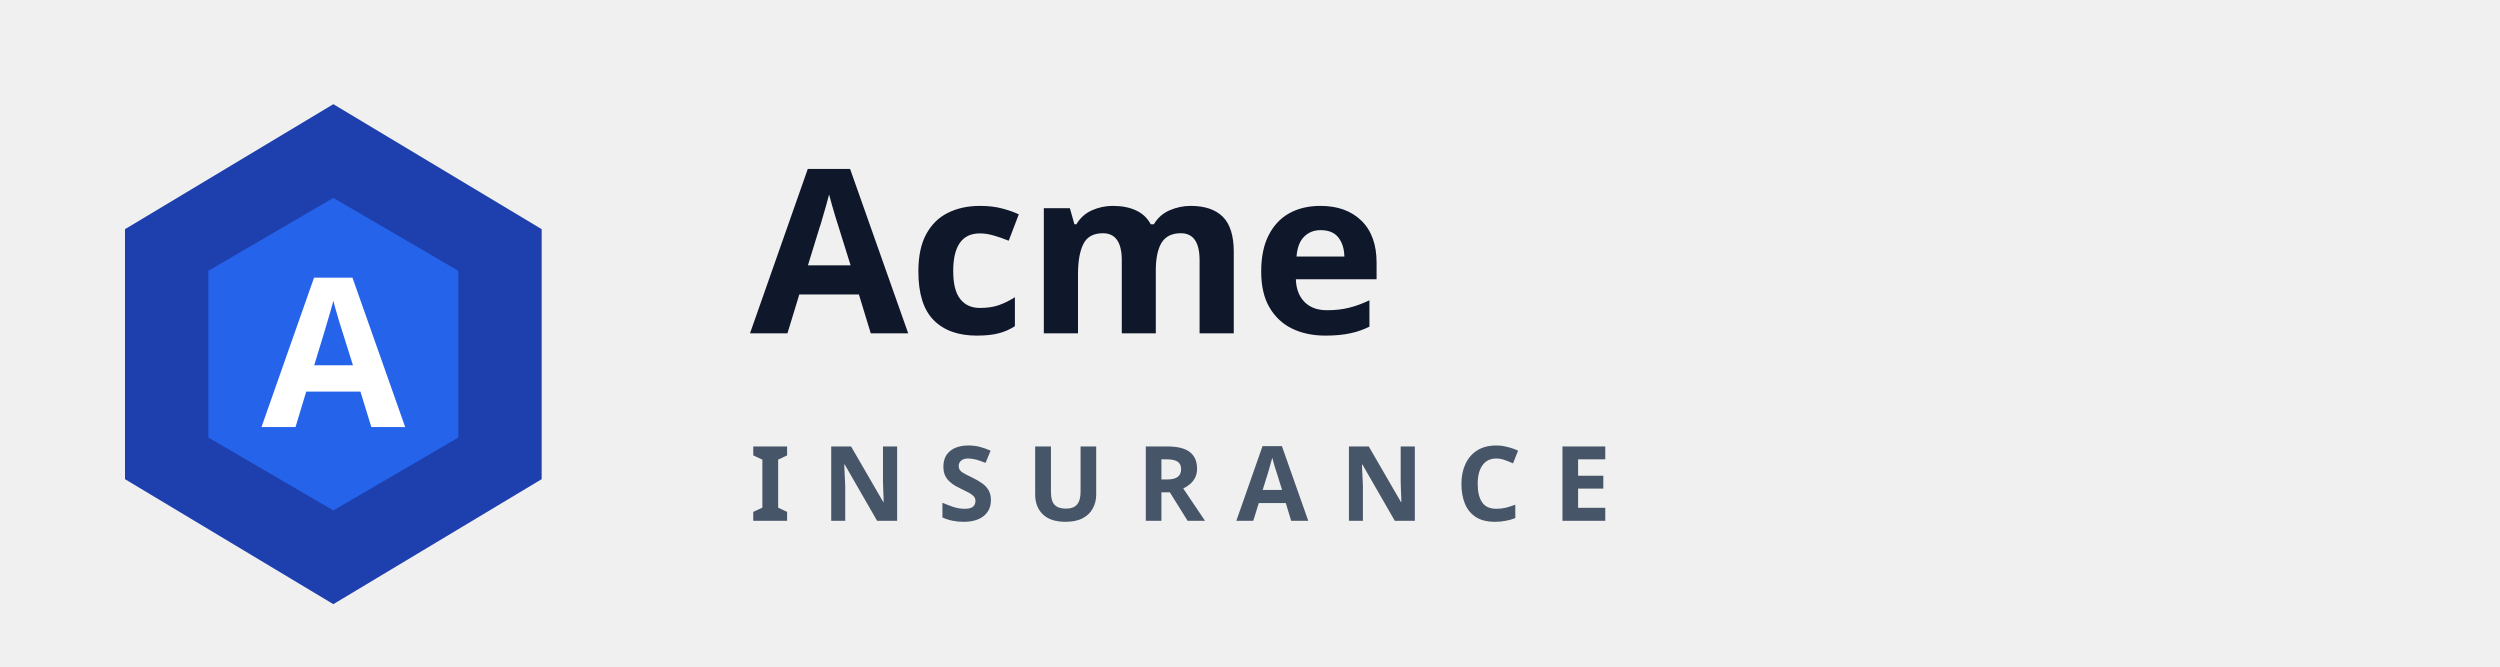
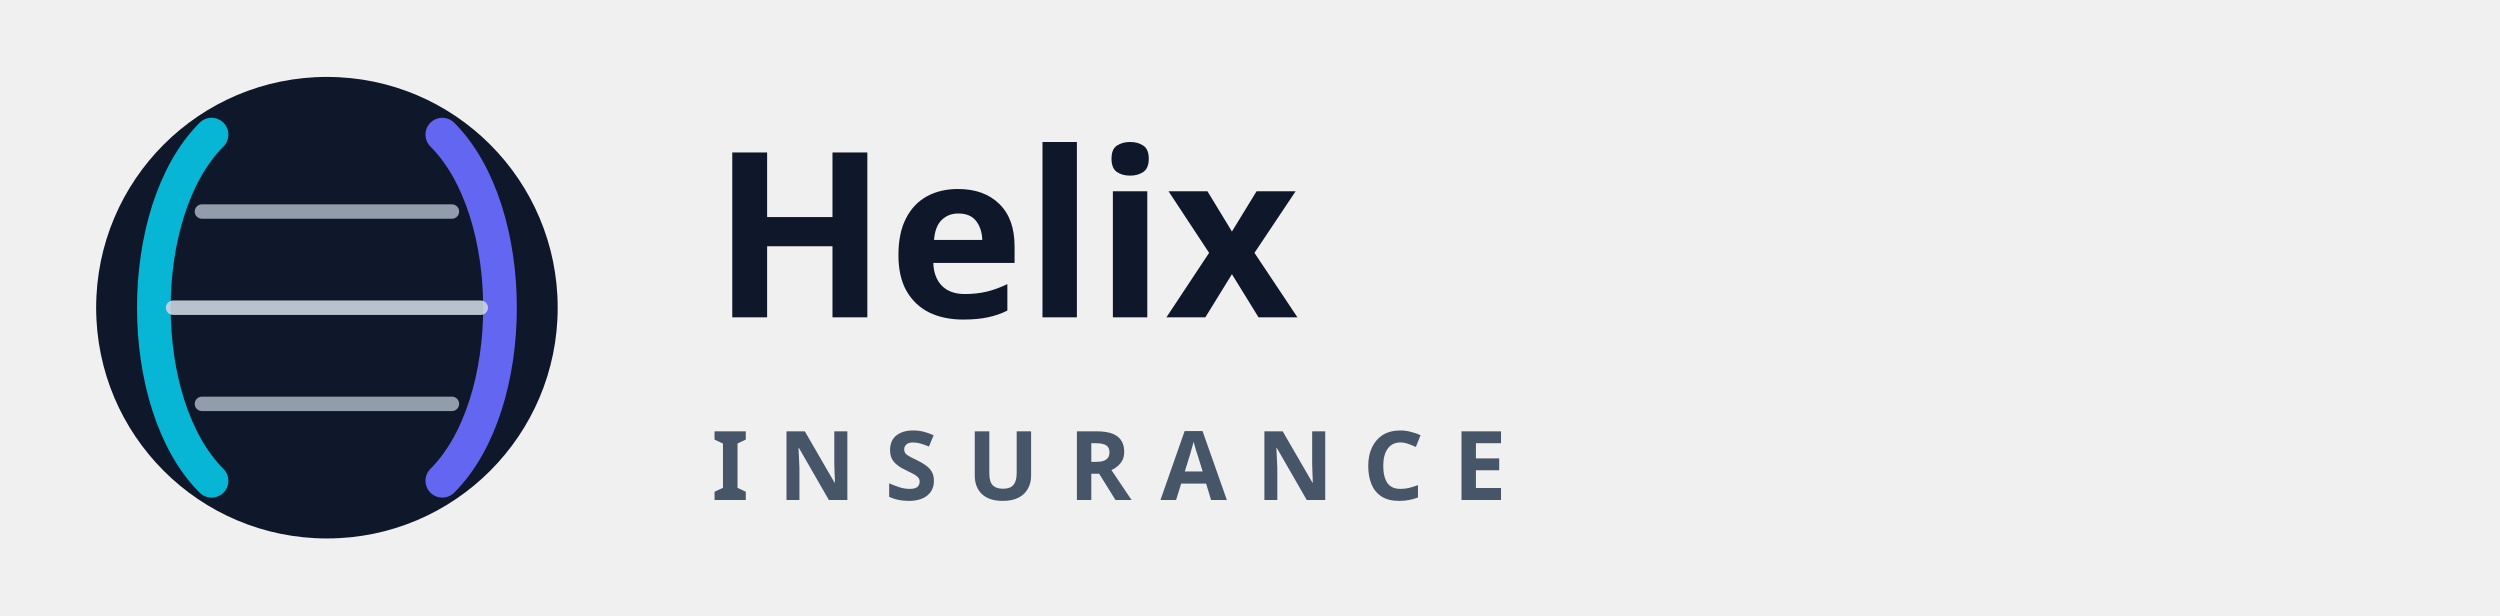
- <svg xmlns="http://www.w3.org/2000/svg" viewBox="0 0 240 64" width="240" height="64" role="img" aria-label="Acme Insurance">
-   <g transform="translate(8, 8)">
-     <polygon points="24,2 44,14 44,38 24,50 4,38 4,14" fill="#1E40AF" />
-     <polygon points="24,11 36,18 36,34 24,41 12,34 12,18" fill="#2563EB" />
-     <text x="24" y="33" text-anchor="middle" font-family="'Segoe UI', system-ui, -apple-system, sans-serif" font-size="20" font-weight="700" fill="#FFFFFF">A</text>
+ <svg xmlns="http://www.w3.org/2000/svg" viewBox="0 0 260 64" width="260" height="64" role="img" aria-label="Helix Insurance">
+   <g transform="translate(8, 6)">
+     <circle cx="26" cy="26" r="24" fill="#0F172A" />
+     <path d="M14,8 C6,16 6,36 14,44" stroke="#06B6D4" stroke-width="3.5" fill="none" stroke-linecap="round" />
+     <path d="M38,8 C46,16 46,36 38,44" stroke="#6366F1" stroke-width="3.5" fill="none" stroke-linecap="round" />
+     <line x1="13" y1="16" x2="39" y2="16" stroke="#CBD5E1" stroke-width="1.5" stroke-linecap="round" opacity="0.7" />
+     <line x1="10" y1="26" x2="42" y2="26" stroke="#CBD5E1" stroke-width="1.5" stroke-linecap="round" opacity="0.9" />
+     <line x1="13" y1="36" x2="39" y2="36" stroke="#CBD5E1" stroke-width="1.5" stroke-linecap="round" opacity="0.7" />
  </g>
-   <g transform="translate(72, 0)">
-     <text x="0" y="32" font-family="'Segoe UI', system-ui, -apple-system, sans-serif" font-size="22" font-weight="700" fill="#0F172A">Acme</text>
-     <text x="0" y="50" font-family="'Segoe UI', system-ui, -apple-system, sans-serif" font-size="10" font-weight="600" fill="#475569" letter-spacing="3">INSURANCE</text>
+   <g transform="translate(74, 0)">
+     <text x="0" y="33" font-family="'Segoe UI', system-ui, -apple-system, sans-serif" font-size="24" font-weight="700" fill="#0F172A">Helix</text>
+     <text x="0" y="52" font-family="'Segoe UI', system-ui, -apple-system, sans-serif" font-size="10" font-weight="600" fill="#475569" letter-spacing="3">INSURANCE</text>
  </g>
</svg>
